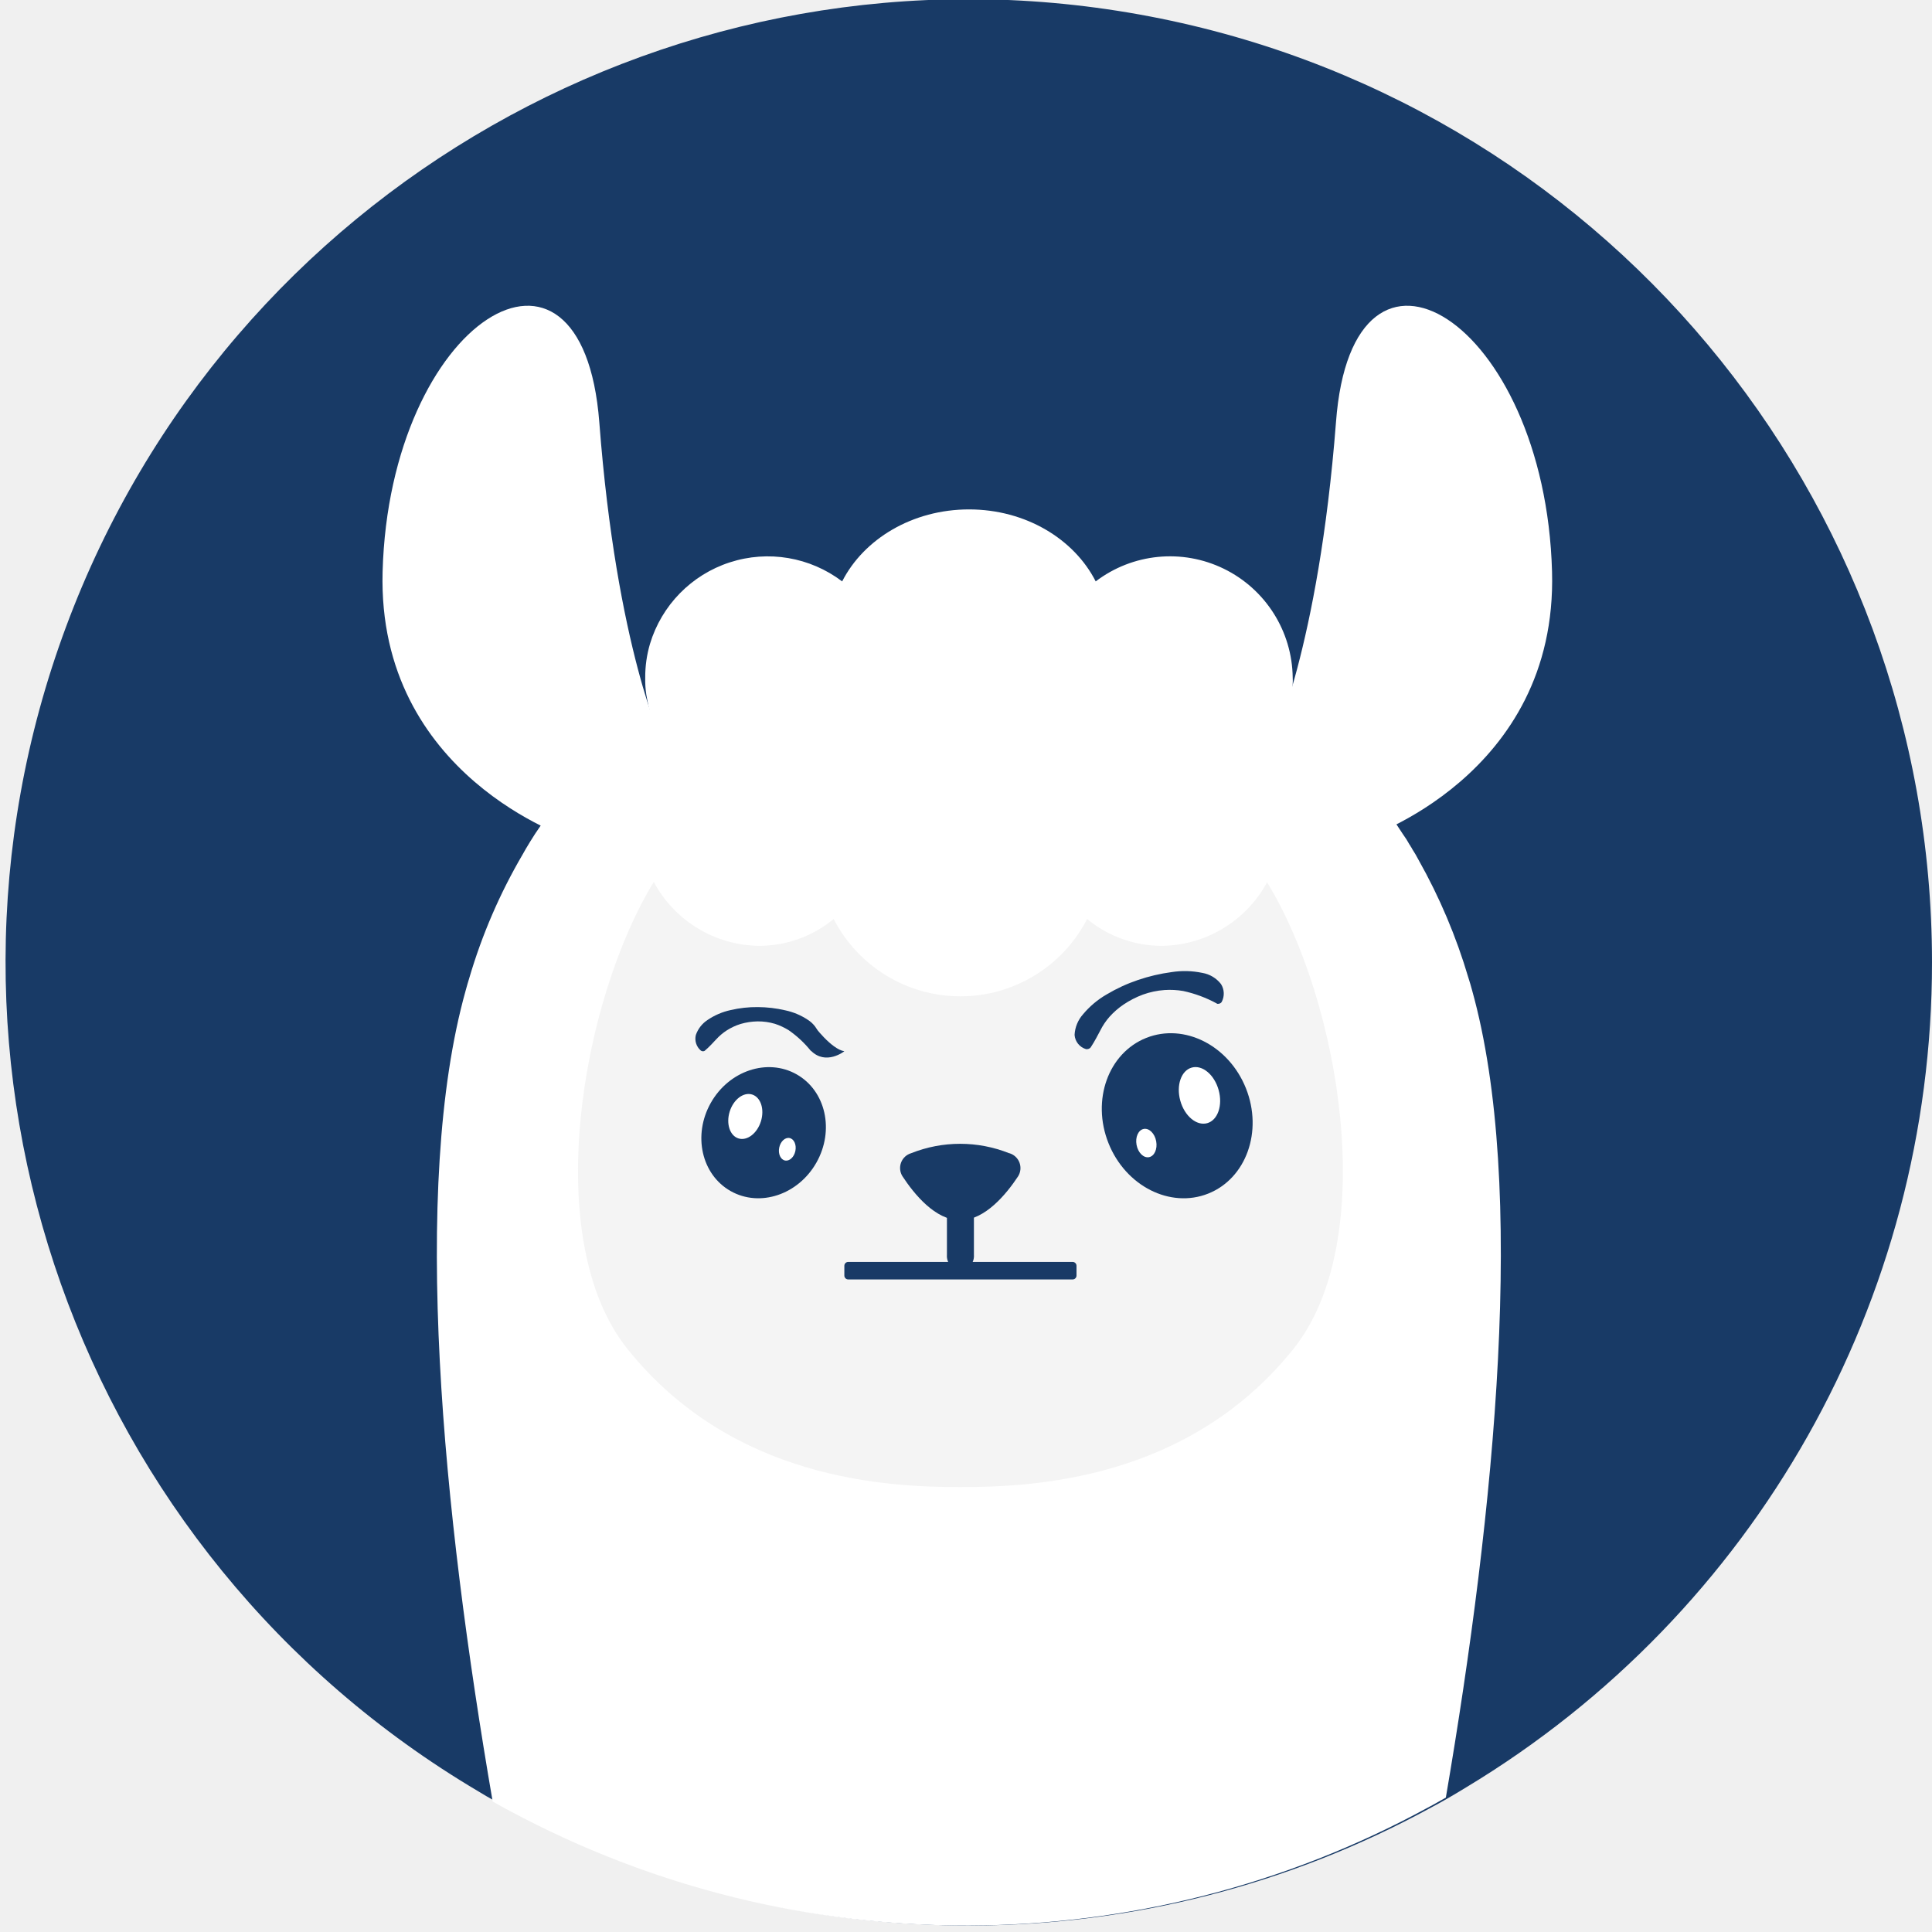
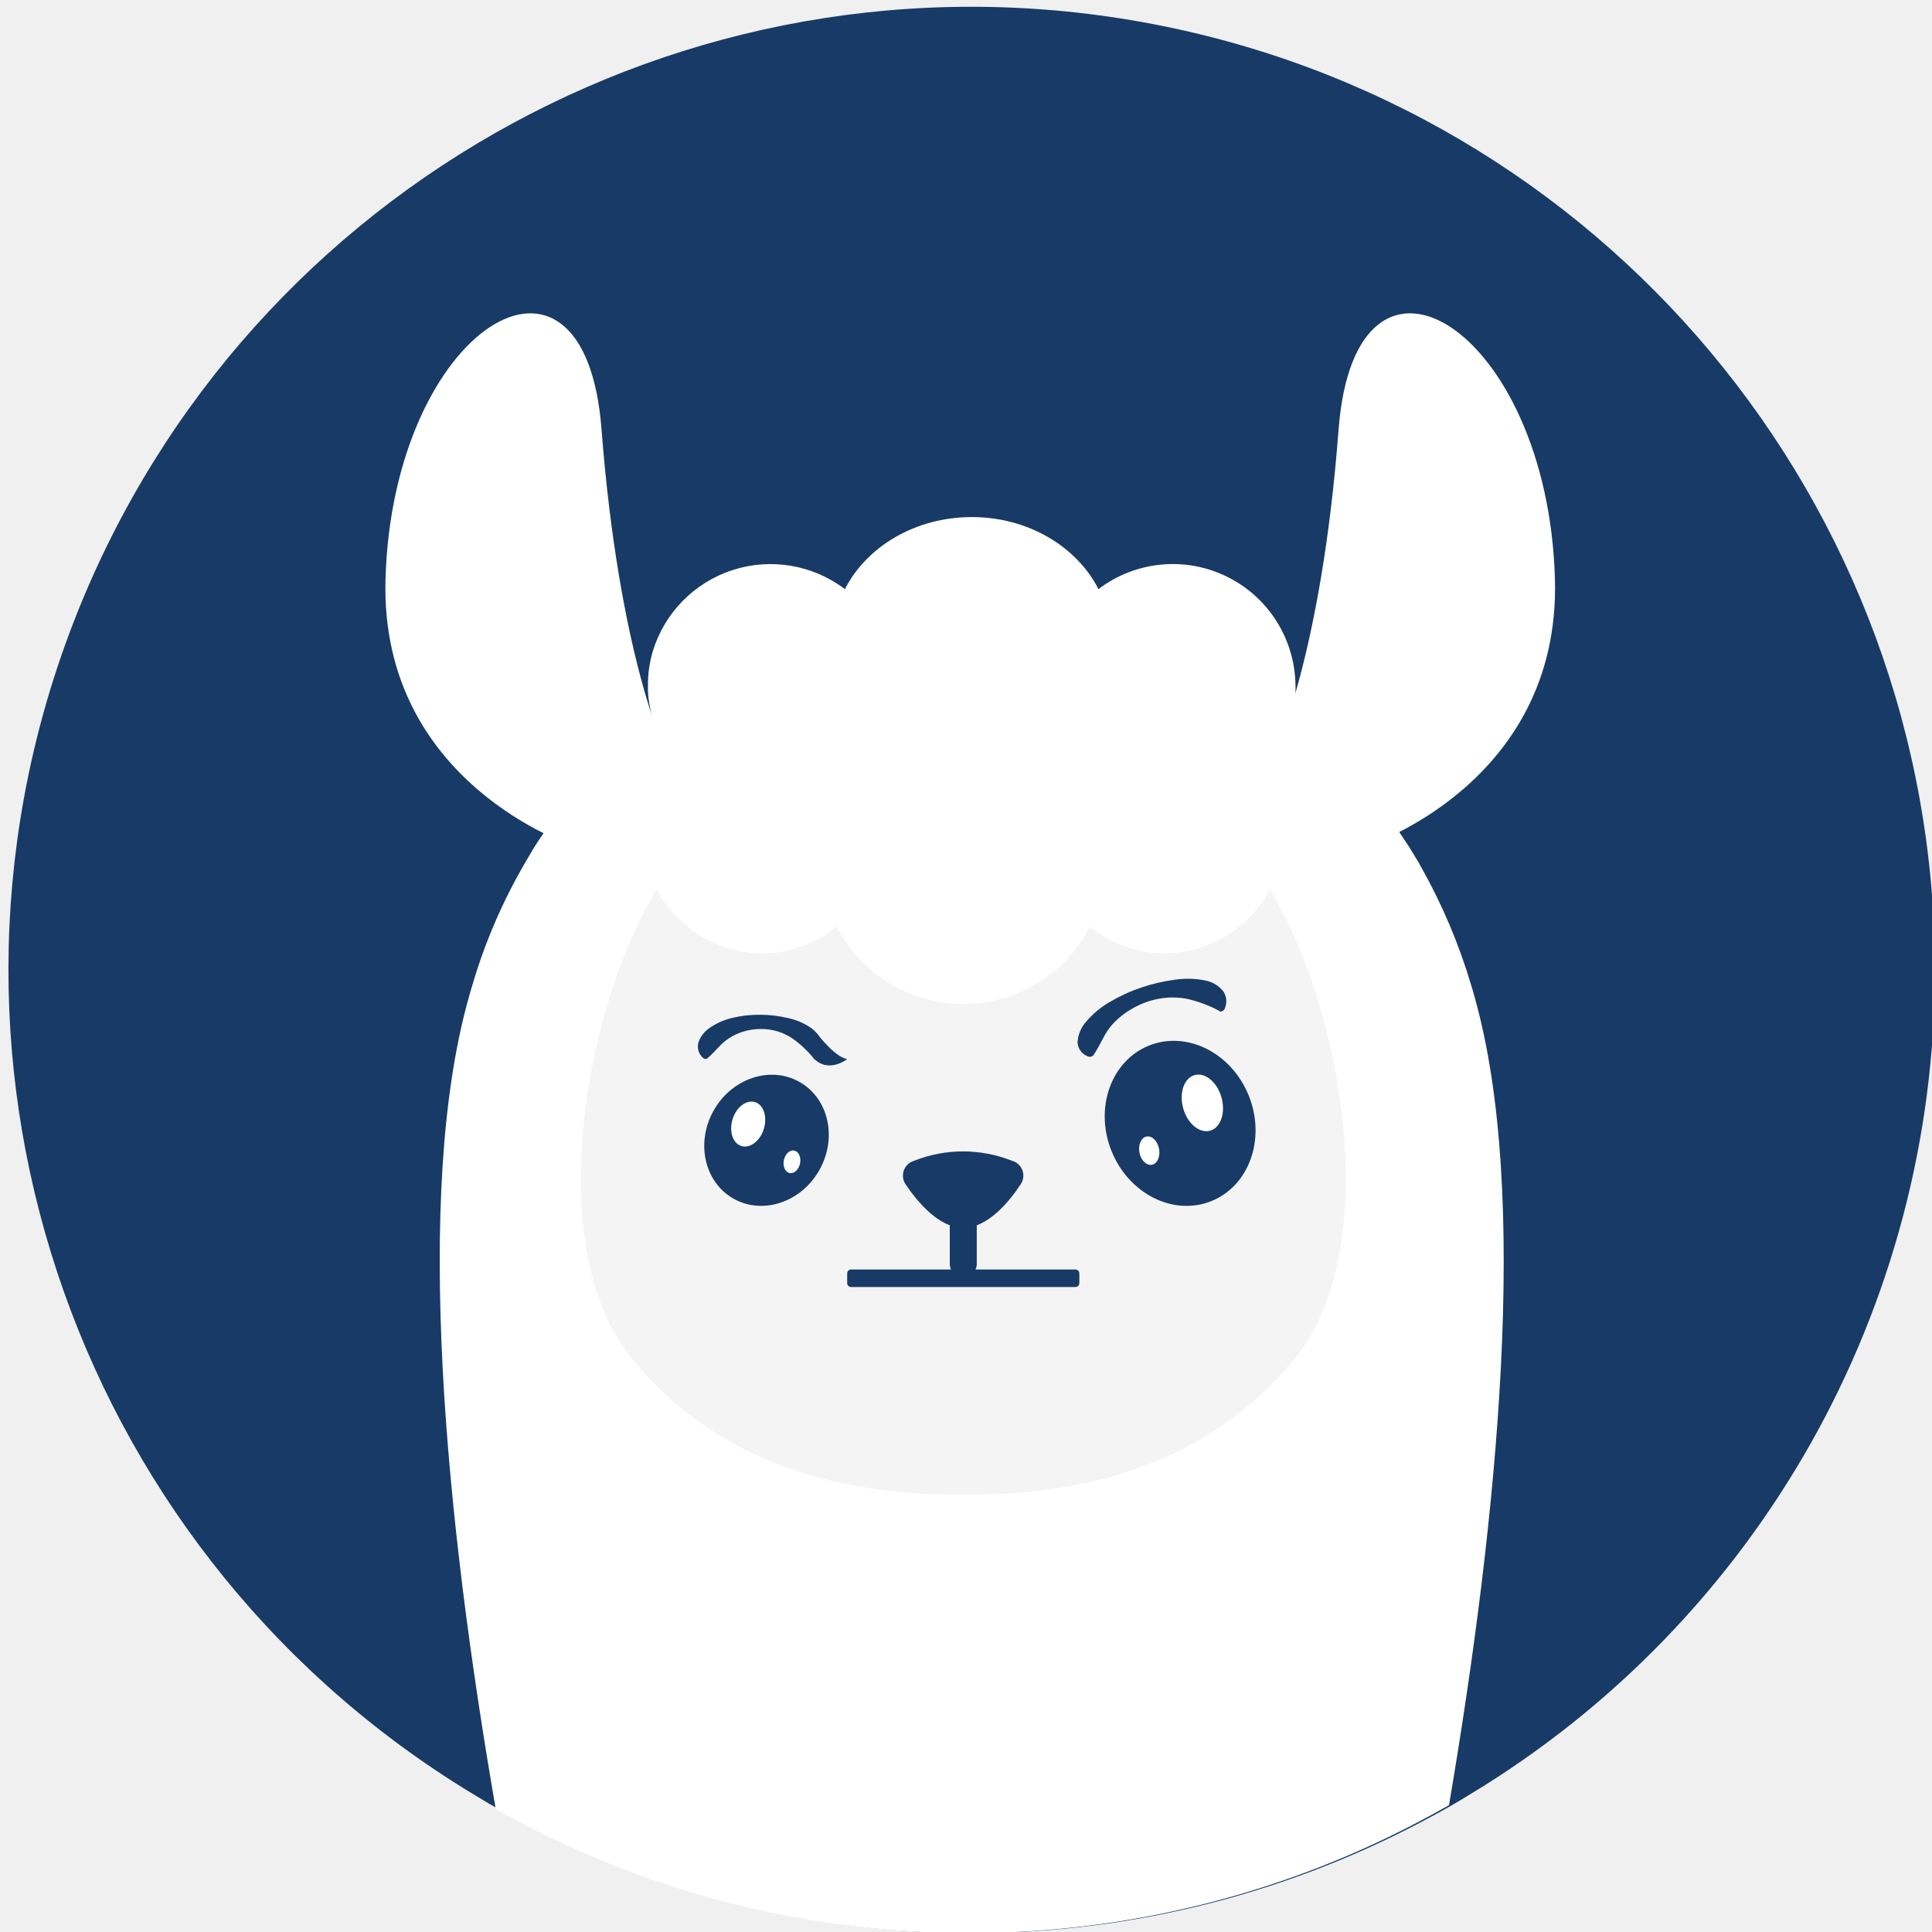
<svg xmlns="http://www.w3.org/2000/svg" id="Calque_1" data-name="Calque 1" viewBox="0 0 300 300">
  <defs>
    <style>.cls-1{fill:#183a66;}.cls-2{fill:#fff;}.cls-3{fill:#f4f4f4;}</style>
  </defs>
-   <path class="cls-1" d="M300,149.43a149.45,149.45,0,0,1-72.32,128.1c-.88.54-1.78,1.08-2.68,1.6s-1.84,1.06-2.79,1.55a149.7,149.7,0,0,1-142.52.54c-.92-.47-1.8-1-2.7-1.49s-1.8-1-2.68-1.55A149.56,149.56,0,1,1,300,149.43Z" />
-   <path class="cls-2" d="M103,115.72s-7.26-15-9.94-50.15C90.4,31.19,60.49,49.65,59.41,88.77c-.87,31.77,29.24,41.44,29.24,41.44Z" />
-   <path class="cls-2" d="M97,125.68a3,3,0,0,1-.42,0c-.27-.06-27.2-5.38-30.2-29.09-2.17-17.06,3-31.94,9.27-36.48a6.24,6.24,0,0,1,6.51-.91c3.78,1.79,6,7.63,6.53,17.35,1.4,24.31,10.11,38.19,10.2,38.32a2.24,2.24,0,0,1-3.78,2.42c-.39-.6-9.44-15-10.9-40.48-.51-8.85-2.46-12.83-4-13.55-.19-.09-.77-.37-1.95.49C73.85,66.93,68.8,79.94,70.83,96c2.6,20.49,26.34,25.19,26.58,25.23a2.24,2.24,0,0,1-.41,4.45Z" />
-   <path class="cls-2" d="M197.45,115.72s7.27-15,10-50.15C210,31.19,239.93,49.65,241,88.77c.88,31.77-29.24,41.44-29.24,41.44Z" />
-   <path class="cls-2" d="M203.42,125.68a2.24,2.24,0,0,1-.42-4.45c1-.18,24-4.8,26.58-25.23,2-16.06-3-29.07-7.45-32.28-1.19-.86-1.76-.58-1.95-.49-1.52.72-3.47,4.7-4,13.55-1.47,25.47-10.52,39.88-10.9,40.48a2.25,2.25,0,0,1-3.79-2.41h0c.09-.14,8.81-14.12,10.2-38.33.56-9.72,2.76-15.56,6.53-17.35a6.23,6.23,0,0,1,6.51.91C231,64.62,236.2,79.5,234,96.56c-3,23.71-29.94,29-30.21,29.09Z" />
-   <path class="cls-2" d="M224.51,279.13c-.92.51-1.84,1.06-2.79,1.55a149.7,149.7,0,0,1-142.52.54c-.92-.47-1.8-1-2.7-1.49-7.75-44.94-12.74-95.39-4.19-125.93.18-.65.36-1.3.56-1.93a85.78,85.78,0,0,1,8.29-19.2c.31-.59.67-1.15,1-1.71a2.38,2.38,0,0,1,.18-.3,2.74,2.74,0,0,1,.23-.36c.33-.56.69-1.08,1.06-1.62.78-1.17,1.57-2.32,2.4-3.42l.39-.47a.94.94,0,0,1,.2-.27,2,2,0,0,1,.27-.34c.63-.83,1.28-1.64,2-2.45a69.27,69.27,0,0,1,4.93-5.34c.47-.47,1-.94,1.46-1.39a3.08,3.08,0,0,1,.27-.25,1.86,1.86,0,0,1,.29-.27c.48-.45,1-.88,1.47-1.31s1.06-.92,1.6-1.35,1.14-.94,1.73-1.39c.07-.07.16-.11.22-.18a16.27,16.27,0,0,1-.38-1.71,14.64,14.64,0,0,1-.29-2.66c0-.22,0-.45,0-.67a18.21,18.21,0,0,1,.74-5.23,19.1,19.1,0,0,1,29.84-9.7c3.36-6.59,10.92-11.18,19.7-11.18s16.32,4.59,19.67,11.18a19.05,19.05,0,0,1,30.59,14.93,9,9,0,0,1,0,1v.07a17.54,17.54,0,0,1-.66,3.94c.45.34.9.7,1.33,1.08a1.76,1.76,0,0,1,.34.25c.11.09.22.18.31.27a19.19,19.19,0,0,1,1.69,1.44c.47.38.95.81,1.4,1.23s1,.88,1.44,1.35a3.84,3.84,0,0,1,.29.27l.27.28c.5.47,1,.94,1.42,1.44,1.44,1.46,2.81,3,4.14,4.63.65.79,1.28,1.58,1.91,2.41.09.11.16.23.25.34l0,0,.21.27.36.52c.85,1.15,1.64,2.32,2.4,3.51a15.61,15.61,0,0,1,1.06,1.67,1.17,1.17,0,0,1,.2.33,1,1,0,0,1,.18.3c.36.56.7,1.12,1,1.71a87.94,87.94,0,0,1,7.74,18.3c.21.63.39,1.28.57,1.93C237.09,184.21,232.16,234.34,224.51,279.13Z" />
-   <path class="cls-3" d="M200.82,209.49c-16.38,20.41-40.54,21.42-51.69,21.42s-35.3-1-51.68-21.42c-13.65-17-7.15-54.19,4.07-72.54a18.79,18.79,0,0,0,16.36,9.92,18.17,18.17,0,0,0,11.57-4.17,22.13,22.13,0,0,0,39.36,0,18.19,18.19,0,0,0,11.57,4.17A18.81,18.81,0,0,0,196.75,137C208,155.3,214.46,192.5,200.82,209.49Z" />
-   <path class="cls-1" d="M156.74,179.07a2.41,2.41,0,0,1,1.35,3.59c-1.8,2.72-5.13,6.82-9,6.82s-7.16-4.1-8.95-6.82a2.4,2.4,0,0,1,1.34-3.59,20.56,20.56,0,0,1,15.22,0Z" />
-   <path class="cls-1" d="M149.13,197.31a2.3,2.3,0,0,1-2.09-2.47v-9.37a2.12,2.12,0,1,1,4.19,0v9.37A2.3,2.3,0,0,1,149.13,197.31Z" />
-   <ellipse class="cls-1" cx="118.58" cy="175.88" rx="10.41" ry="9.42" transform="translate(-92.88 192.67) rotate(-60.55)" />
-   <ellipse class="cls-2" cx="115.73" cy="173.38" rx="3.57" ry="2.54" transform="translate(-84.16 232.51) rotate(-72.76)" />
-   <ellipse class="cls-2" cx="122.53" cy="179.24" rx="1.78" ry="1.28" transform="matrix(0.2, -0.98, 0.98, 0.2, -77.91, 262.69)" />
-   <ellipse class="cls-1" cx="182.8" cy="173.25" rx="11.49" ry="13.01" transform="translate(-51.09 79.83) rotate(-21.69)" />
-   <ellipse class="cls-2" cx="186.25" cy="170.1" rx="3.09" ry="4.48" transform="translate(-38.66 55.91) rotate(-15.49)" />
-   <ellipse class="cls-2" cx="178.02" cy="177.48" rx="1.55" ry="2.23" transform="translate(-29.35 35.39) rotate(-10.49)" />
-   <rect class="cls-1" x="131.11" y="195.95" width="36.05" height="2.72" rx="0.6" />
-   <path class="cls-1" d="M188.94,155.82a19.54,19.54,0,0,0-5.22-1.94,12.29,12.29,0,0,0-2.9-.15,12.56,12.56,0,0,0-3.35.71,14.43,14.43,0,0,0-3,1.54,11.91,11.91,0,0,0-2.19,1.91,9.89,9.89,0,0,0-1.42,2.11c-.42.77-.81,1.59-1.5,2.64h0a.74.74,0,0,1-.57.27.33.33,0,0,1-.15,0,2.49,2.49,0,0,1-1.78-2.21,5.21,5.21,0,0,1,1.31-3.2,13.72,13.72,0,0,1,3.66-3.08,25.5,25.5,0,0,1,4.88-2.25,27.6,27.6,0,0,1,5.2-1.22,13.28,13.28,0,0,1,4.79.12,4.65,4.65,0,0,1,2.9,1.74,2.77,2.77,0,0,1,.1,2.78.65.65,0,0,1-.51.28.56.56,0,0,1-.2,0Z" />
-   <path class="cls-1" d="M125.9,163.17a16.38,16.38,0,0,0-3.42-3.19,9.84,9.84,0,0,0-2.14-1,9.15,9.15,0,0,0-2.71-.38A10,10,0,0,0,115,159a8.86,8.86,0,0,0-2.15,1,8.33,8.33,0,0,0-1.63,1.38c-.51.53-1,1.11-1.81,1.8h0a.54.54,0,0,1-.5,0,.33.33,0,0,1-.1-.06,2.42,2.42,0,0,1-.76-2.41,4.6,4.6,0,0,1,1.82-2.33,10.15,10.15,0,0,1,3.56-1.53,17.78,17.78,0,0,1,4.26-.47,19.12,19.12,0,0,1,4.23.5,10.1,10.1,0,0,1,3.57,1.51,4.07,4.07,0,0,1,1.72,2.34,2.7,2.7,0,0,1-.64,2.39.48.48,0,0,1-.46.09.27.27,0,0,1-.15-.09Z" />
-   <path class="cls-1" d="M126.36,159.24s2.72,3.67,4.75,4c0,0-2.88,2.27-5.21-.11" />
+   <path class="cls-1" d="M300.45,150.61a149.45,149.45,0,0,1-72.32,128.1c-.88.54-1.78,1.08-2.68,1.6s-1.85,1.05-2.79,1.55a149.7,149.7,0,0,1-142.52.54c-.93-.47-1.81-1-2.71-1.49s-1.8-1-2.67-1.55A149.56,149.56,0,1,1,300.45,150.61Z" />
+   <path class="cls-2" d="M103.41,116.89s-7.27-14.94-10-50.14C90.84,32.36,60.93,50.82,59.86,90,59,121.72,89.1,131.39,89.1,131.39Z" />
+   <path class="cls-2" d="M97.45,126.86a2,2,0,0,1-.42,0c-.27,0-27.2-5.37-30.21-29.08-2.16-17.06,3-31.94,9.28-36.48a6.24,6.24,0,0,1,6.51-.91c3.77,1.79,6,7.63,6.53,17.35C90.54,102,99.25,115.88,99.34,116a2.25,2.25,0,0,1-3.79,2.42c-.38-.6-9.43-15-10.9-40.48-.5-8.85-2.45-12.84-4-13.55-.18-.09-.76-.37-2,.49-4.43,3.21-9.49,16.22-7.45,32.28,2.6,20.49,26.34,25.18,26.58,25.23a2.24,2.24,0,0,1-.41,4.45Z" />
+   <path class="cls-2" d="M197.9,116.89s7.27-14.94,9.95-50.14c2.61-34.39,32.52-15.93,33.6,23.2.87,31.77-29.24,41.44-29.24,41.44Z" />
+   <path class="cls-2" d="M203.86,126.86a2.24,2.24,0,0,1-.41-4.45c1-.19,24-4.8,26.58-25.23,2-16.06-3-29.07-7.46-32.28-1.18-.86-1.76-.58-1.95-.49-1.51.71-3.46,4.7-4,13.55-1.46,25.47-10.51,39.88-10.89,40.48A2.25,2.25,0,0,1,202,116h0c.09-.13,8.81-14.11,10.2-38.32.56-9.72,2.75-15.56,6.53-17.35a6.24,6.24,0,0,1,6.51.91c6.26,4.54,11.44,19.42,9.27,36.48-3,23.71-29.93,29-30.2,29.08A2,2,0,0,1,203.86,126.86Z" />
+   <path class="cls-2" d="M225,280.31c-.93.51-1.85,1.05-2.79,1.55a149.72,149.72,0,0,1-142.53.54c-.92-.47-1.8-1-2.7-1.49C69.2,236,64.2,185.52,72.76,155c.18-.65.36-1.31.56-1.94a85.71,85.71,0,0,1,8.28-19.2c.32-.58.68-1.14,1-1.71a1.53,1.53,0,0,1,.18-.29,2.16,2.16,0,0,1,.22-.36c.34-.56.7-1.08,1.06-1.62.79-1.17,1.58-2.32,2.41-3.42.13-.16.25-.32.38-.47a1.17,1.17,0,0,1,.2-.27,1.68,1.68,0,0,1,.27-.34c.63-.83,1.29-1.64,2-2.45a69.14,69.14,0,0,1,4.92-5.34c.48-.47,1-.94,1.47-1.39a3.08,3.08,0,0,1,.27-.25,1.86,1.86,0,0,1,.29-.27c.47-.45,1-.88,1.46-1.31s1.06-.92,1.6-1.35,1.15-.94,1.73-1.39c.07-.07.16-.12.23-.18a14.52,14.52,0,0,1-.38-1.71,15.58,15.58,0,0,1-.3-2.66c0-.23,0-.45,0-.68a18.5,18.5,0,0,1,.74-5.22,19.11,19.11,0,0,1,29.85-9.7c3.35-6.59,10.92-11.19,19.7-11.19s16.31,4.6,19.67,11.19a19.05,19.05,0,0,1,30.59,14.92,7.25,7.25,0,0,1,0,1v.07a17.54,17.54,0,0,1-.65,3.94,16.54,16.54,0,0,1,1.33,1.08,1.55,1.55,0,0,1,.33.24,3,3,0,0,1,.32.27c.58.45,1.15.93,1.69,1.44s.94.82,1.39,1.24,1,.88,1.44,1.35a2.7,2.7,0,0,1,.3.27l.27.27c.49.48,1,1,1.41,1.44q2.16,2.2,4.15,4.64c.65.79,1.28,1.58,1.91,2.41.09.11.16.22.25.34l0,0,.2.27c.11.16.25.34.36.52.86,1.14,1.64,2.32,2.41,3.51.38.54.74,1.1,1.06,1.66a1.37,1.37,0,0,1,.2.34.92.92,0,0,1,.18.29c.36.57.7,1.13,1,1.71a88.94,88.94,0,0,1,7.74,18.3c.2.63.38,1.29.56,1.94C237.54,185.39,232.61,235.51,225,280.31Z" />
+   <path class="cls-3" d="M201.27,210.67c-16.39,20.41-40.54,21.42-51.69,21.42s-35.31-1-51.69-21.42c-13.65-17-7.15-54.19,4.07-72.54a18.81,18.81,0,0,0,16.37,9.92,18.19,18.19,0,0,0,11.57-4.17,22.12,22.12,0,0,0,39.35,0,18.22,18.22,0,0,0,11.58,4.17,18.81,18.81,0,0,0,16.37-9.92C208.42,156.48,214.91,193.67,201.27,210.67Z" />
+   <path class="cls-1" d="M157.19,180.25a2.4,2.4,0,0,1,1.34,3.59c-1.79,2.72-5.13,6.82-8.95,6.82s-7.17-4.1-9-6.82a2.4,2.4,0,0,1,1.35-3.59,20.56,20.56,0,0,1,15.22,0Z" />
+   <path class="cls-1" d="M149.58,198.49a2.31,2.31,0,0,1-2.1-2.47v-9.37a2.12,2.12,0,1,1,4.19,0V196A2.3,2.3,0,0,1,149.58,198.49Z" />
+   <ellipse class="cls-1" cx="119.03" cy="177.06" rx="10.41" ry="9.42" transform="translate(-93.68 193.66) rotate(-60.55)" />
+   <ellipse class="cls-2" cx="116.18" cy="174.56" rx="3.57" ry="2.54" transform="translate(-84.97 233.77) rotate(-72.76)" />
+   <ellipse class="cls-2" cx="122.98" cy="180.42" rx="1.78" ry="1.28" transform="translate(-78.71 264.07) rotate(-78.25)" />
+   <ellipse class="cls-1" cx="183.25" cy="174.43" rx="11.49" ry="13.01" transform="translate(-51.49 80.08) rotate(-21.69)" />
+   <ellipse class="cls-2" cx="186.7" cy="171.27" rx="3.09" ry="4.48" transform="translate(-38.96 56.07) rotate(-15.49)" />
+   <ellipse class="cls-2" cx="178.47" cy="178.65" rx="1.55" ry="2.23" transform="translate(-29.56 35.5) rotate(-10.49)" />
+   <rect class="cls-1" x="131.55" y="197.13" width="36.05" height="2.72" rx="0.6" />
+   <path class="cls-1" d="M189.39,157a19.61,19.61,0,0,0-5.22-1.93,12.35,12.35,0,0,0-2.91-.16,12.92,12.92,0,0,0-3.34.72,14,14,0,0,0-3,1.54,12.26,12.26,0,0,0-2.19,1.9,9.59,9.59,0,0,0-1.42,2.12c-.43.77-.82,1.59-1.5,2.64h0a.74.74,0,0,1-.57.27.58.58,0,0,1-.14,0,2.48,2.48,0,0,1-1.78-2.21,5.19,5.19,0,0,1,1.3-3.2,13.77,13.77,0,0,1,3.67-3.08,25.5,25.5,0,0,1,4.88-2.25,27.6,27.6,0,0,1,5.2-1.22,13.54,13.54,0,0,1,4.79.11A4.65,4.65,0,0,1,190,154a2.77,2.77,0,0,1,.1,2.77.69.69,0,0,1-.51.29.53.53,0,0,1-.2,0Z" />
+   <path class="cls-1" d="M126.35,164.35a16.14,16.14,0,0,0-3.43-3.19,9.63,9.63,0,0,0-2.14-1,9.08,9.08,0,0,0-2.7-.38,9.59,9.59,0,0,0-2.69.41,9,9,0,0,0-2.15,1,8.27,8.27,0,0,0-1.62,1.38c-.52.52-1,1.1-1.82,1.8h0a.54.54,0,0,1-.5,0,.24.24,0,0,1-.1-.06,2.4,2.4,0,0,1-.76-2.41,4.46,4.46,0,0,1,1.82-2.33,10.26,10.26,0,0,1,3.56-1.54,17.72,17.72,0,0,1,4.26-.46,19.19,19.19,0,0,1,4.23.5,9.9,9.9,0,0,1,3.57,1.51A4.11,4.11,0,0,1,127.6,162a2.71,2.71,0,0,1-.65,2.39.48.48,0,0,1-.46.09.28.28,0,0,1-.14-.09Z" />
+   <path class="cls-1" d="M126.81,160.41s2.71,3.68,4.74,4.05c0,0-2.88,2.27-5.2-.11" />
</svg>
